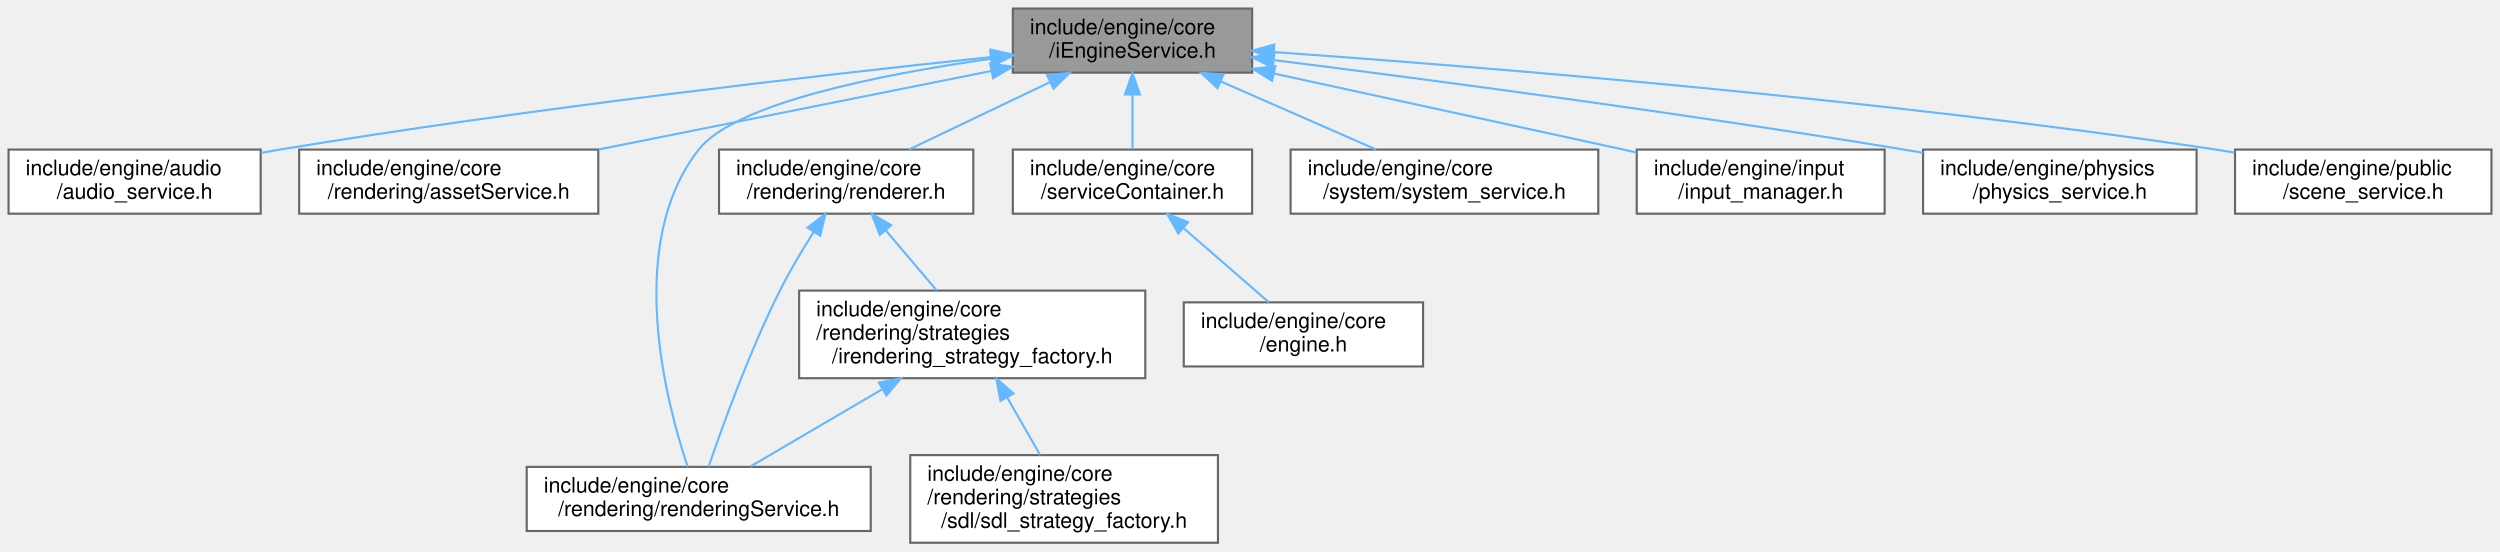
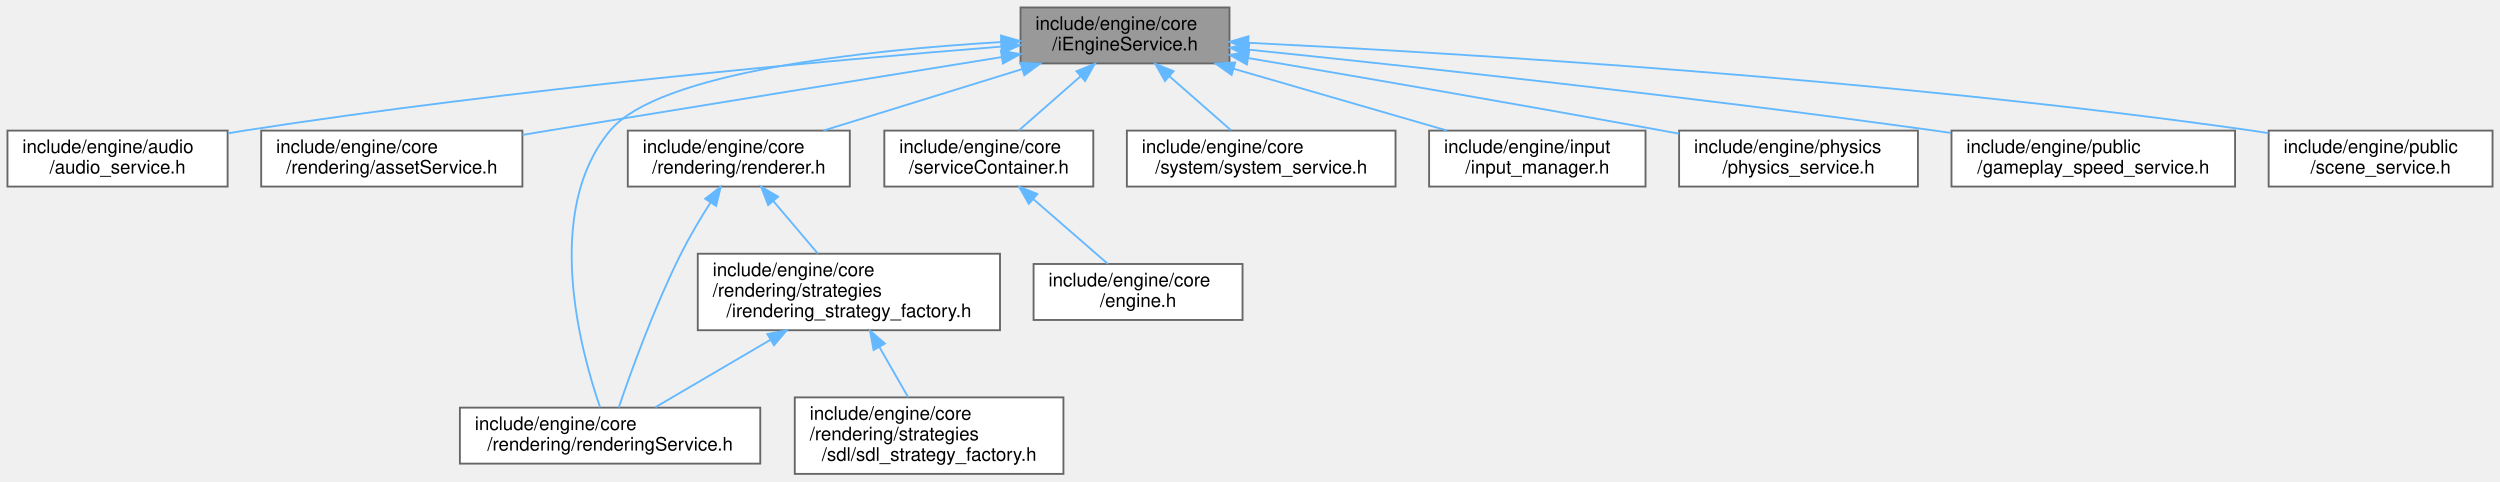
- <svg xmlns="http://www.w3.org/2000/svg" xmlns:xlink="http://www.w3.org/1999/xlink" width="1170pt" height="258pt" viewBox="0.00 0.00 1170.00 258.00">
+ <svg xmlns="http://www.w3.org/2000/svg" xmlns:xlink="http://www.w3.org/1999/xlink" width="1340pt" height="258pt" viewBox="0.00 0.00 1340.00 258.00">
  <g id="graph0" class="graph" transform="scale(1 1) rotate(0) translate(4 254)">
    <g id="Node000001" class="node">
      <g id="a_Node000001">
        <a xlink:title=" ">
-           <polygon fill="#999999" stroke="#666666" points="582,-250 470,-250 470,-220 582,-220 582,-250" />
-           <text text-anchor="start" x="478" y="-238" font-family="Helvetica,sans-Serif" font-size="10.00">include/engine/core</text>
-           <text text-anchor="middle" x="526" y="-227" font-family="Helvetica,sans-Serif" font-size="10.00">/iEngineService.h</text>
+           <polygon fill="#999999" stroke="#666666" points="655,-250 543,-250 543,-220 655,-220 655,-250" />
+           <text text-anchor="start" x="551" y="-238" font-family="Helvetica,sans-Serif" font-size="10.00">include/engine/core</text>
+           <text text-anchor="middle" x="599" y="-227" font-family="Helvetica,sans-Serif" font-size="10.00">/iEngineService.h</text>
        </a>
      </g>
    </g>
    <g id="Node000002" class="node">
      <g id="a_Node000002">
        <a xlink:href="audio__service_8h.html" target="_top" xlink:title=" ">
          <polygon fill="white" stroke="#666666" points="118,-184 0,-184 0,-154 118,-154 118,-184" />
          <text text-anchor="start" x="8" y="-172" font-family="Helvetica,sans-Serif" font-size="10.00">include/engine/audio</text>
          <text text-anchor="middle" x="59" y="-161" font-family="Helvetica,sans-Serif" font-size="10.00">/audio_service.h</text>
        </a>
      </g>
    </g>
    <g id="edge1_Node000001_Node000002" class="edge">
      <g id="a_edge1_Node000001_Node000002">
        <a xlink:title=" ">
-           <path fill="none" stroke="#63b8ff" d="M459.63,-227.29C380.26,-218.9 243.51,-203.26 127,-184 124.15,-183.53 121.23,-183.02 118.29,-182.49" />
-           <polygon fill="#63b8ff" stroke="#63b8ff" points="459.65,-230.81 469.96,-228.38 460.38,-223.85 459.65,-230.81" />
+           <path fill="none" stroke="#63b8ff" d="M532.59,-229.02C440.99,-221.68 270.87,-206.38 127,-184 124.14,-183.56 121.22,-183.07 118.28,-182.56" />
+           <polygon fill="#63b8ff" stroke="#63b8ff" points="532.58,-232.53 542.82,-229.83 533.13,-225.55 532.58,-232.53" />
        </a>
      </g>
    </g>
    <g id="Node000003" class="node">
      <g id="a_Node000003">
        <a xlink:href="asset_service_8h.html" target="_top" xlink:title=" ">
          <polygon fill="white" stroke="#666666" points="276,-184 136,-184 136,-154 276,-154 276,-184" />
          <text text-anchor="start" x="144" y="-172" font-family="Helvetica,sans-Serif" font-size="10.00">include/engine/core</text>
          <text text-anchor="middle" x="206" y="-161" font-family="Helvetica,sans-Serif" font-size="10.00">/rendering/assetService.h</text>
        </a>
      </g>
    </g>
    <g id="edge2_Node000001_Node000003" class="edge">
      <g id="a_edge2_Node000001_Node000003">
        <a xlink:title=" ">
-           <path fill="none" stroke="#63b8ff" d="M459.8,-220.76C406.13,-210.03 330.7,-194.94 276.03,-184.01" />
-           <polygon fill="#63b8ff" stroke="#63b8ff" points="459.4,-224.25 469.89,-222.78 460.77,-217.39 459.4,-224.25" />
+           <path fill="none" stroke="#63b8ff" d="M532.76,-223.37C470.18,-213.31 373.69,-197.74 290,-184 285.48,-183.26 280.82,-182.49 276.12,-181.71" />
+           <polygon fill="#63b8ff" stroke="#63b8ff" points="532.46,-226.87 542.88,-225 533.57,-219.96 532.46,-226.87" />
        </a>
      </g>
    </g>
    <g id="Node000004" class="node">
      <g id="a_Node000004">
        <a xlink:href="renderer_8h.html" target="_top" xlink:title=" ">
          <polygon fill="white" stroke="#666666" points="451.5,-184 332.5,-184 332.5,-154 451.5,-154 451.5,-184" />
          <text text-anchor="start" x="340.5" y="-172" font-family="Helvetica,sans-Serif" font-size="10.00">include/engine/core</text>
          <text text-anchor="middle" x="392" y="-161" font-family="Helvetica,sans-Serif" font-size="10.00">/rendering/renderer.h</text>
        </a>
      </g>
    </g>
    <g id="edge3_Node000001_Node000004" class="edge">
      <g id="a_edge3_Node000001_Node000004">
        <a xlink:title=" ">
-           <path fill="none" stroke="#63b8ff" d="M487.29,-215.51C466.27,-205.47 440.7,-193.26 421.34,-184.01" />
-           <polygon fill="#63b8ff" stroke="#63b8ff" points="486.06,-218.8 496.59,-219.95 489.08,-212.49 486.06,-218.8" />
+           <path fill="none" stroke="#63b8ff" d="M543.98,-216.99C510.67,-206.69 468.71,-193.72 437.32,-184.01" />
+           <polygon fill="#63b8ff" stroke="#63b8ff" points="542.99,-220.34 553.57,-219.95 545.05,-213.66 542.99,-220.34" />
        </a>
      </g>
    </g>
    <g id="Node000005" class="node">
      <g id="a_Node000005">
        <a xlink:href="rendering_service_8h.html" target="_top" xlink:title=" ">
          <polygon fill="white" stroke="#666666" points="403.5,-35.5 242.5,-35.5 242.5,-5.5 403.5,-5.5 403.5,-35.5" />
          <text text-anchor="start" x="250.5" y="-23.5" font-family="Helvetica,sans-Serif" font-size="10.00">include/engine/core</text>
          <text text-anchor="middle" x="323" y="-12.5" font-family="Helvetica,sans-Serif" font-size="10.00">/rendering/renderingService.h</text>
        </a>
      </g>
    </g>
    <g id="edge8_Node000001_Node000005" class="edge">
      <g id="a_edge8_Node000001_Node000005">
        <a xlink:title=" ">
-           <path fill="none" stroke="#63b8ff" d="M459.87,-226.52C407.3,-219.05 339.88,-205.54 323,-184 288.37,-139.81 307.58,-66.13 317.85,-35.51" />
-           <polygon fill="#63b8ff" stroke="#63b8ff" points="459.44,-229.99 469.83,-227.89 460.4,-223.06 459.44,-229.99" />
+           <path fill="none" stroke="#63b8ff" d="M532.69,-231.46C459.7,-227.1 349.2,-215.37 323,-184 287.01,-140.91 306.97,-66.62 317.65,-35.67" />
+           <polygon fill="#63b8ff" stroke="#63b8ff" points="532.54,-234.95 542.72,-232.02 532.94,-227.96 532.54,-234.95" />
        </a>
      </g>
    </g>
    <g id="Node000008" class="node">
      <g id="a_Node000008">
        <a xlink:href="service_container_8h.html" target="_top" xlink:title=" ">
          <polygon fill="white" stroke="#666666" points="582,-184 470,-184 470,-154 582,-154 582,-184" />
          <text text-anchor="start" x="478" y="-172" font-family="Helvetica,sans-Serif" font-size="10.00">include/engine/core</text>
          <text text-anchor="middle" x="526" y="-161" font-family="Helvetica,sans-Serif" font-size="10.00">/serviceContainer.h</text>
        </a>
      </g>
    </g>
    <g id="edge9_Node000001_Node000008" class="edge">
      <g id="a_edge9_Node000001_Node000008">
        <a xlink:title=" ">
-           <path fill="none" stroke="#63b8ff" d="M526,-209.54C526,-200.96 526,-191.61 526,-184.16" />
-           <polygon fill="#63b8ff" stroke="#63b8ff" points="522.5,-209.8 526,-219.8 529.5,-209.8 522.5,-209.8" />
+           <path fill="none" stroke="#63b8ff" d="M575.28,-213.2C564.44,-203.7 551.88,-192.69 542.16,-184.16" />
+           <polygon fill="#63b8ff" stroke="#63b8ff" points="572.97,-215.84 582.8,-219.8 577.59,-210.57 572.97,-215.84" />
        </a>
      </g>
    </g>
    <g id="Node000010" class="node">
      <g id="a_Node000010">
        <a xlink:href="system__service_8h.html" target="_top" xlink:title=" ">
          <polygon fill="white" stroke="#666666" points="744,-184 600,-184 600,-154 744,-154 744,-184" />
          <text text-anchor="start" x="608" y="-172" font-family="Helvetica,sans-Serif" font-size="10.00">include/engine/core</text>
          <text text-anchor="middle" x="672" y="-161" font-family="Helvetica,sans-Serif" font-size="10.00">/system/system_service.h</text>
        </a>
      </g>
    </g>
    <g id="edge11_Node000001_Node000010" class="edge">
      <g id="a_edge11_Node000001_Node000010">
        <a xlink:title=" ">
-           <path fill="none" stroke="#63b8ff" d="M567.25,-215.92C590.32,-205.8 618.66,-193.38 640.03,-184.01" />
-           <polygon fill="#63b8ff" stroke="#63b8ff" points="565.79,-212.73 558.04,-219.95 568.6,-219.15 565.79,-212.73" />
+           <path fill="none" stroke="#63b8ff" d="M622.72,-213.2C633.56,-203.7 646.12,-192.69 655.84,-184.16" />
+           <polygon fill="#63b8ff" stroke="#63b8ff" points="620.41,-210.57 615.2,-219.8 625.03,-215.84 620.41,-210.57" />
        </a>
      </g>
    </g>
    <g id="Node000011" class="node">
      <g id="a_Node000011">
        <a xlink:href="input__manager_8h.html" target="_top" xlink:title=" ">
          <polygon fill="white" stroke="#666666" points="878,-184 762,-184 762,-154 878,-154 878,-184" />
          <text text-anchor="start" x="770" y="-172" font-family="Helvetica,sans-Serif" font-size="10.00">include/engine/input</text>
          <text text-anchor="middle" x="820" y="-161" font-family="Helvetica,sans-Serif" font-size="10.00">/input_manager.h</text>
        </a>
      </g>
    </g>
    <g id="edge12_Node000001_Node000011" class="edge">
      <g id="a_edge12_Node000001_Node000011">
        <a xlink:title=" ">
-           <path fill="none" stroke="#63b8ff" d="M592.27,-219.57C643.25,-208.48 713.01,-193.29 761.84,-182.66" />
-           <polygon fill="#63b8ff" stroke="#63b8ff" points="591.36,-216.19 582.34,-221.74 592.85,-223.03 591.36,-216.19" />
+           <path fill="none" stroke="#63b8ff" d="M657.28,-217.12C692.92,-206.8 737.96,-193.76 771.61,-184.01" />
+           <polygon fill="#63b8ff" stroke="#63b8ff" points="656.13,-213.81 647.5,-219.95 658.08,-220.54 656.13,-213.81" />
        </a>
      </g>
    </g>
    <g id="Node000012" class="node">
      <g id="a_Node000012">
        <a xlink:href="physics__service_8h.html" target="_top" xlink:title=" ">
          <polygon fill="white" stroke="#666666" points="1024,-184 896,-184 896,-154 1024,-154 1024,-184" />
          <text text-anchor="start" x="904" y="-172" font-family="Helvetica,sans-Serif" font-size="10.00">include/engine/physics</text>
          <text text-anchor="middle" x="960" y="-161" font-family="Helvetica,sans-Serif" font-size="10.00">/physics_service.h</text>
        </a>
      </g>
    </g>
    <g id="edge13_Node000001_Node000012" class="edge">
      <g id="a_edge13_Node000001_Node000012">
        <a xlink:title=" ">
-           <path fill="none" stroke="#63b8ff" d="M592.46,-225.84C665,-216.7 784.51,-200.91 887,-184 889.93,-183.52 892.92,-183.01 895.94,-182.48" />
-           <polygon fill="#63b8ff" stroke="#63b8ff" points="591.59,-222.43 582.1,-227.15 592.46,-229.37 591.59,-222.43" />
+           <path fill="none" stroke="#63b8ff" d="M665.27,-222.84C723.68,-212.91 811.06,-197.87 887,-184 889.92,-183.47 892.9,-182.92 895.92,-182.36" />
+           <polygon fill="#63b8ff" stroke="#63b8ff" points="664.34,-219.44 655.07,-224.57 665.52,-226.34 664.34,-219.44" />
        </a>
      </g>
    </g>
    <g id="Node000013" class="node">
      <g id="a_Node000013">
-         <a xlink:href="scene__service_8h.html" target="_top" xlink:title=" ">
-           <polygon fill="white" stroke="#666666" points="1162,-184 1042,-184 1042,-154 1162,-154 1162,-184" />
+         <a xlink:href="gameplay__speed__service_8h.html" target="_top" xlink:title=" ">
+           <polygon fill="white" stroke="#666666" points="1194,-184 1042,-184 1042,-154 1194,-154 1194,-184" />
          <text text-anchor="start" x="1050" y="-172" font-family="Helvetica,sans-Serif" font-size="10.00">include/engine/public</text>
-           <text text-anchor="middle" x="1102" y="-161" font-family="Helvetica,sans-Serif" font-size="10.00">/scene_service.h</text>
+           <text text-anchor="middle" x="1118" y="-161" font-family="Helvetica,sans-Serif" font-size="10.00">/gameplay_speed_service.h</text>
        </a>
      </g>
    </g>
    <g id="edge14_Node000001_Node000013" class="edge">
      <g id="a_edge14_Node000001_Node000013">
        <a xlink:title=" ">
-           <path fill="none" stroke="#63b8ff" d="M592.38,-229.62C689.49,-222.72 875.82,-207.63 1033,-184 1035.9,-183.56 1038.86,-183.09 1041.85,-182.58" />
-           <polygon fill="#63b8ff" stroke="#63b8ff" points="591.85,-226.15 582.12,-230.34 592.34,-233.13 591.85,-226.15" />
+           <path fill="none" stroke="#63b8ff" d="M665.35,-227.37C750.59,-218.61 903.08,-202.17 1033,-184 1035.81,-183.61 1038.68,-183.19 1041.57,-182.77" />
+           <polygon fill="#63b8ff" stroke="#63b8ff" points="664.88,-223.9 655.29,-228.4 665.6,-230.86 664.88,-223.9" />
+         </a>
+       </g>
+     </g>
+     <g id="Node000014" class="node">
+       <g id="a_Node000014">
+         <a xlink:href="scene__service_8h.html" target="_top" xlink:title=" ">
+           <polygon fill="white" stroke="#666666" points="1332,-184 1212,-184 1212,-154 1332,-154 1332,-184" />
+           <text text-anchor="start" x="1220" y="-172" font-family="Helvetica,sans-Serif" font-size="10.00">include/engine/public</text>
+           <text text-anchor="middle" x="1272" y="-161" font-family="Helvetica,sans-Serif" font-size="10.00">/scene_service.h</text>
+         </a>
+       </g>
+     </g>
+     <g id="edge15_Node000001_Node000014" class="edge">
+       <g id="a_edge15_Node000001_Node000014">
+         <a xlink:title=" ">
+           <path fill="none" stroke="#63b8ff" d="M665.11,-231.07C776.52,-225.58 1008.54,-211.68 1203,-184 1205.9,-183.59 1208.87,-183.13 1211.86,-182.64" />
+           <polygon fill="#63b8ff" stroke="#63b8ff" points="664.86,-227.58 655.04,-231.57 665.2,-234.58 664.86,-227.58" />
        </a>
      </g>
    </g>
    <g id="edge4_Node000004_Node000005" class="edge">
      <g id="a_edge4_Node000004_Node000005">
        <a xlink:title=" ">
          <path fill="none" stroke="#63b8ff" d="M376.81,-145.43C371.47,-137.01 365.64,-127.25 361,-118 346.79,-89.68 334.16,-54.69 327.65,-35.58" />
          <polygon fill="#63b8ff" stroke="#63b8ff" points="373.96,-147.47 382.34,-153.95 379.83,-143.66 373.96,-147.47" />
        </a>
      </g>
    </g>
    <g id="Node000006" class="node">
      <g id="a_Node000006">
        <a xlink:href="irendering__strategy__factory_8h.html" target="_top" xlink:title=" ">
          <polygon fill="white" stroke="#666666" points="532,-118 370,-118 370,-77 532,-77 532,-118" />
          <text text-anchor="start" x="378" y="-106" font-family="Helvetica,sans-Serif" font-size="10.00">include/engine/core</text>
          <text text-anchor="start" x="378" y="-95" font-family="Helvetica,sans-Serif" font-size="10.00">/rendering/strategies</text>
          <text text-anchor="middle" x="451" y="-84" font-family="Helvetica,sans-Serif" font-size="10.00">/irendering_strategy_factory.h</text>
        </a>
      </g>
    </g>
    <g id="edge5_Node000004_Node000006" class="edge">
      <g id="a_edge5_Node000004_Node000006">
        <a xlink:title=" ">
          <path fill="none" stroke="#63b8ff" d="M410.56,-146.14C418.19,-137.15 426.96,-126.81 434.38,-118.07" />
          <polygon fill="#63b8ff" stroke="#63b8ff" points="407.74,-144.05 403.94,-153.94 413.08,-148.58 407.74,-144.05" />
        </a>
      </g>
    </g>
    <g id="edge6_Node000006_Node000005" class="edge">
      <g id="a_edge6_Node000006_Node000005">
        <a xlink:title=" ">
          <path fill="none" stroke="#63b8ff" d="M408.88,-71.82C388.43,-59.84 364.6,-45.87 347.23,-35.7" />
          <polygon fill="#63b8ff" stroke="#63b8ff" points="407.31,-74.95 417.7,-76.99 410.85,-68.92 407.31,-74.95" />
        </a>
      </g>
    </g>
    <g id="Node000007" class="node">
      <g id="a_Node000007">
        <a xlink:href="sdl__strategy__factory_8h.html" target="_top" xlink:title=" ">
          <polygon fill="white" stroke="#666666" points="566,-41 422,-41 422,0 566,0 566,-41" />
          <text text-anchor="start" x="430" y="-29" font-family="Helvetica,sans-Serif" font-size="10.00">include/engine/core</text>
          <text text-anchor="start" x="430" y="-18" font-family="Helvetica,sans-Serif" font-size="10.00">/rendering/strategies</text>
          <text text-anchor="middle" x="494" y="-7" font-family="Helvetica,sans-Serif" font-size="10.00">/sdl/sdl_strategy_factory.h</text>
        </a>
      </g>
    </g>
    <g id="edge7_Node000006_Node000007" class="edge">
      <g id="a_edge7_Node000006_Node000007">
        <a xlink:title=" ">
          <path fill="none" stroke="#63b8ff" d="M467.28,-68.11C472.45,-59.09 478.05,-49.33 482.78,-41.07" />
          <polygon fill="#63b8ff" stroke="#63b8ff" points="464.24,-66.38 462.3,-76.79 470.31,-69.86 464.24,-66.38" />
        </a>
      </g>
    </g>
    <g id="Node000009" class="node">
      <g id="a_Node000009">
        <a xlink:href="engine_8h.html" target="_top" xlink:title=" ">
          <polygon fill="white" stroke="#666666" points="662,-112.5 550,-112.5 550,-82.5 662,-82.5 662,-112.5" />
          <text text-anchor="start" x="558" y="-100.5" font-family="Helvetica,sans-Serif" font-size="10.00">include/engine/core</text>
          <text text-anchor="middle" x="606" y="-89.5" font-family="Helvetica,sans-Serif" font-size="10.00">/engine.h</text>
        </a>
      </g>
    </g>
    <g id="edge10_Node000008_Node000009" class="edge">
      <g id="a_edge10_Node000008_Node000009">
        <a xlink:title=" ">
          <path fill="none" stroke="#63b8ff" d="M549.82,-147.31C562.73,-136.09 578.35,-122.52 589.83,-112.54" />
          <polygon fill="#63b8ff" stroke="#63b8ff" points="547.44,-144.74 542.19,-153.94 552.03,-150.02 547.44,-144.74" />
        </a>
      </g>
    </g>
  </g>
</svg>
